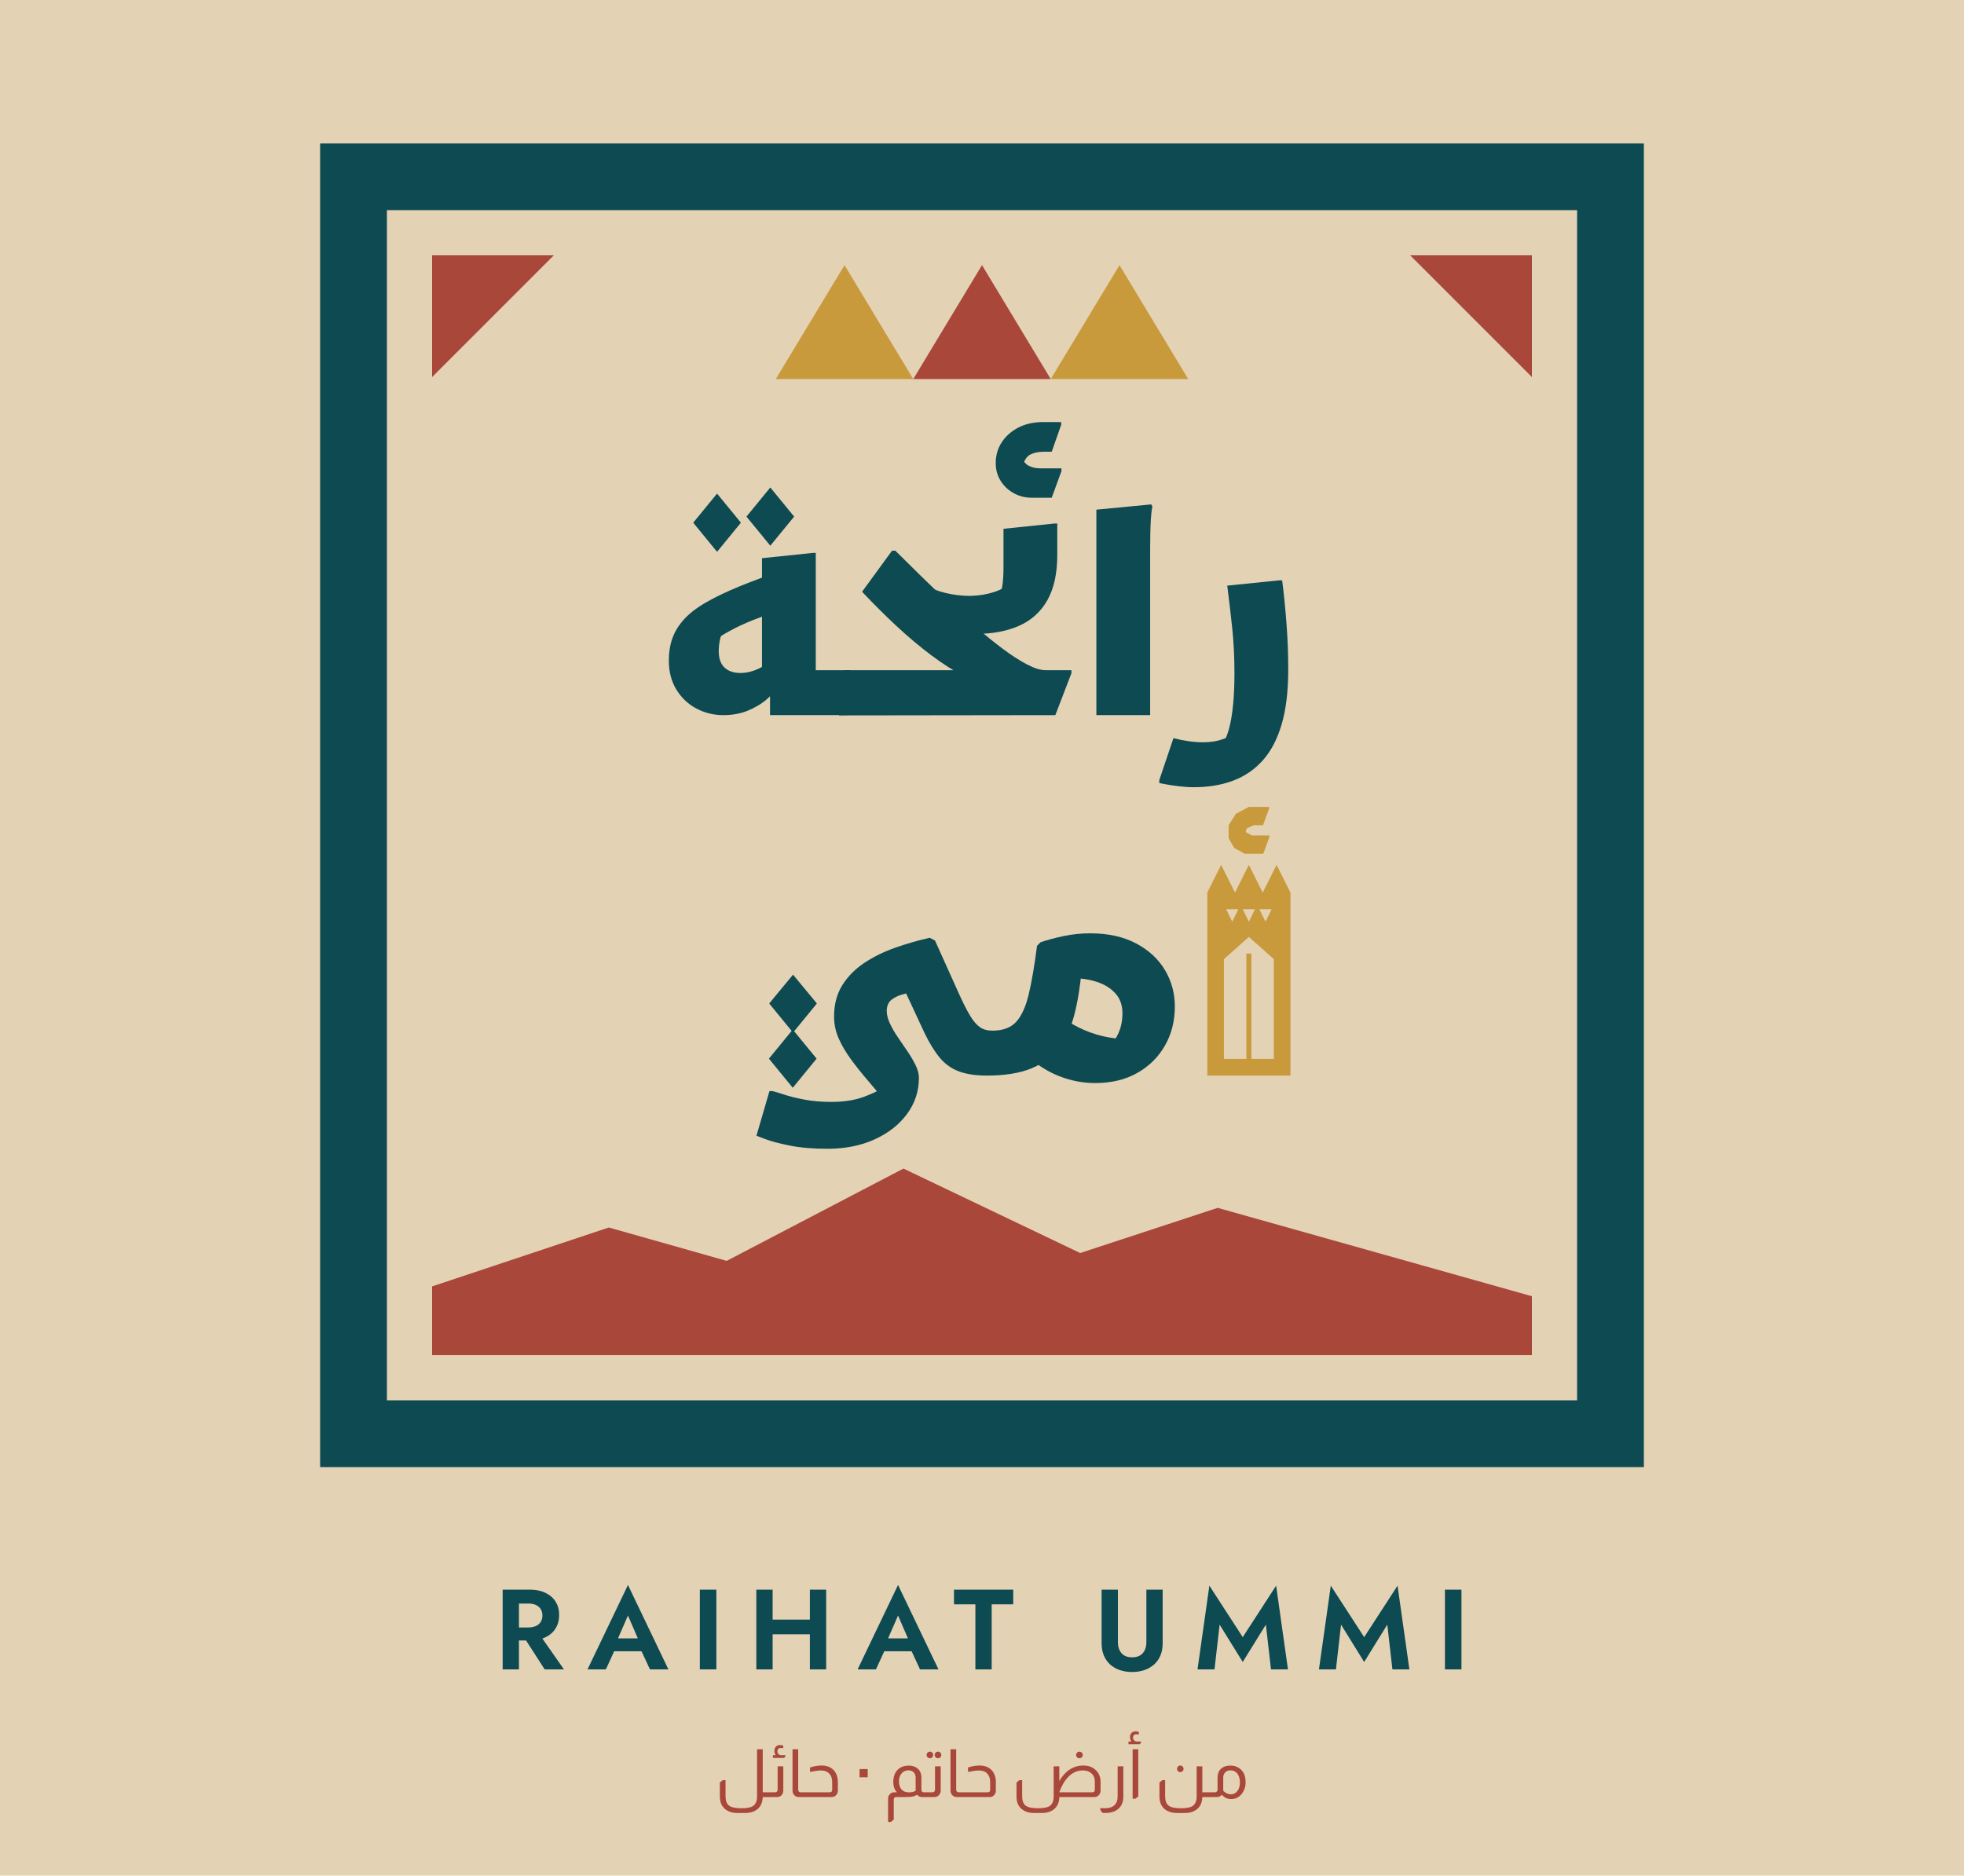
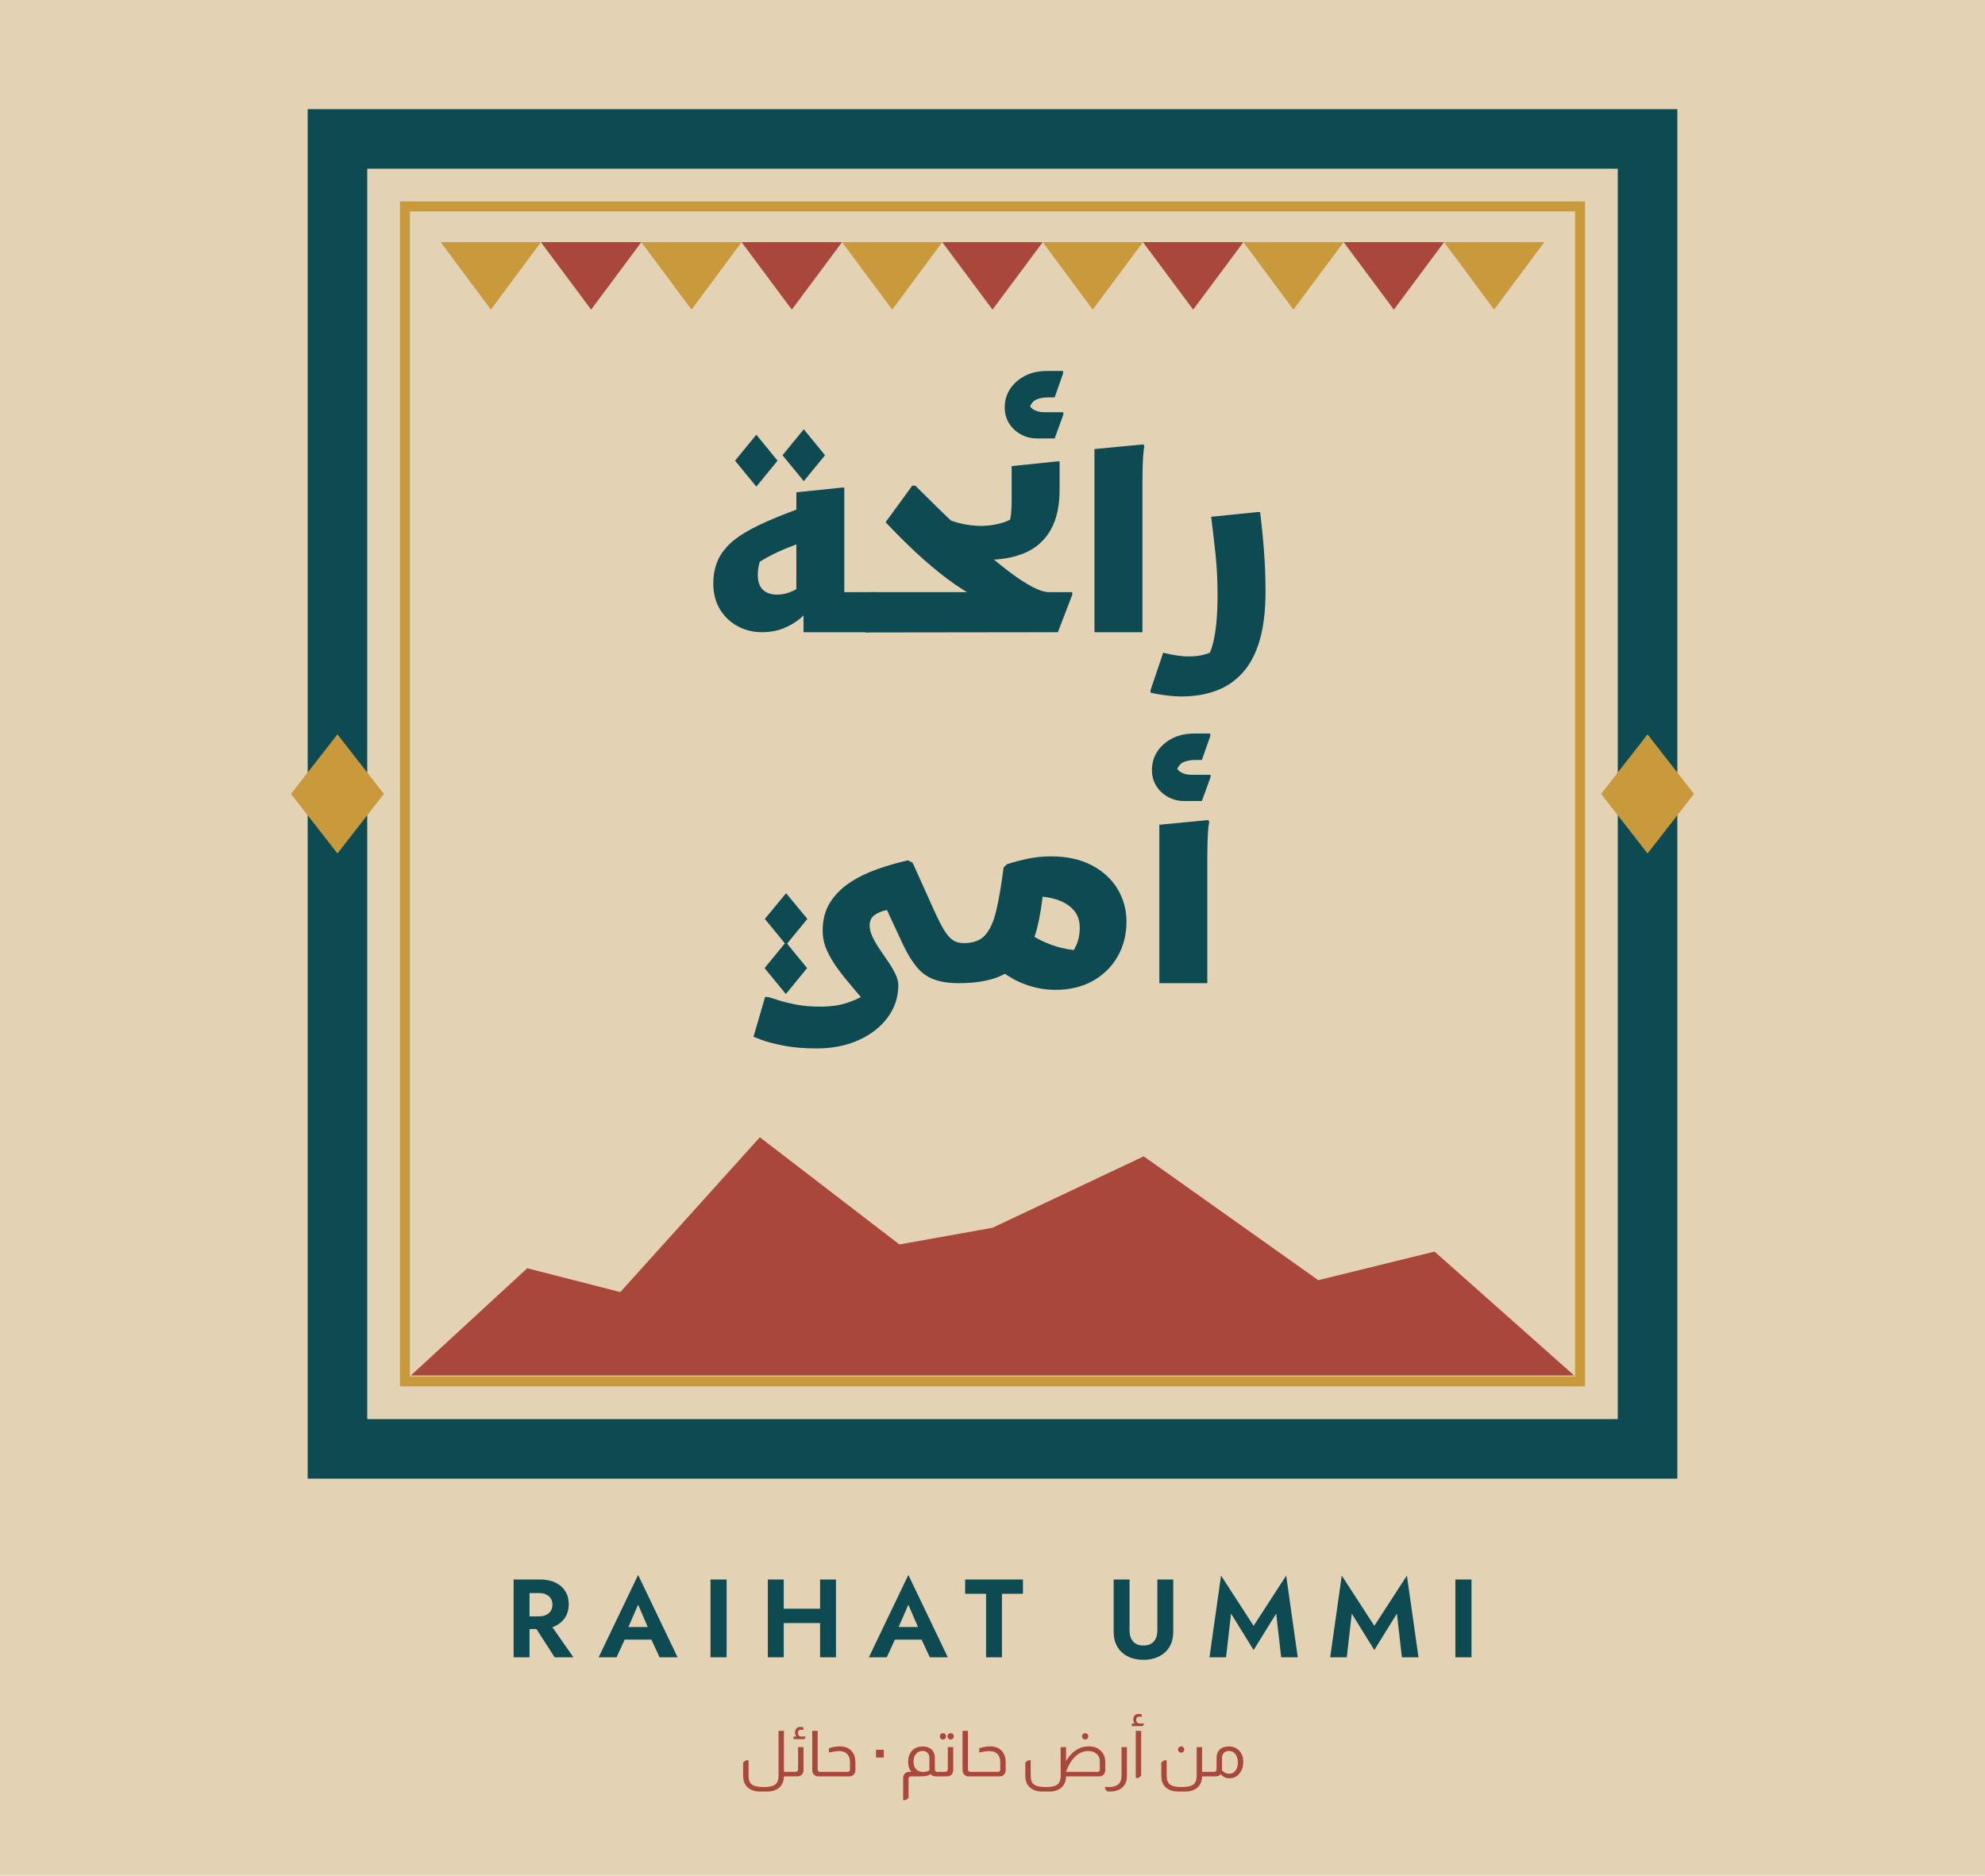
- <svg xmlns="http://www.w3.org/2000/svg" viewBox="0 0 1000 955" width="1000" height="955">
-   <rect width="1000" height="955" fill="#E4D2B5" />
-   <rect x="180" y="90" width="640" height="640" fill="none" stroke="#0D4A52" stroke-width="34" />
-   <polygon points="220,690 220,655 310,625 370,642 460,595 550,638 620,615 780,660 780,690" fill="#A8473A" />
-   <polygon points="220,130 282,130 220,192" fill="#A8473A" />
-   <polygon points="780,130 718,130 780,192" fill="#A8473A" />
-   <polygon points="395.0,193 465.0,193 430.0,135" fill="#C99A3C" />
-   <polygon points="465.0,193 535.0,193 500.0,135" fill="#A8473A" />
-   <polygon points="535.0,193 605.0,193 570.0,135" fill="#C99A3C" />
-   <path d="M396.024 333.624Q390.659 338.424 386.071 340.541Q381.482 342.659 376.965 342.659Q371.882 342.659 368.918 339.906Q365.953 337.153 365.953 331.506Q365.953 327.835 366.941 324.306Q367.929 320.776 369.906 317.953L360.306 328.682Q365.671 324.447 371.388 321.341Q377.106 318.235 382.965 315.906Q388.824 313.576 394.612 311.6L400.824 289.576Q386.706 294.376 376.4 298.612Q366.094 302.847 359.106 306.941Q352.118 311.035 348.094 315.553Q344.071 320.071 342.306 325.153Q340.541 330.235 340.541 336.306Q340.541 344.776 344.353 351.059Q348.165 357.341 354.518 360.729Q360.871 364.118 368.212 364.118Q375.271 364.118 380.706 361.859Q386.141 359.6 389.812 356.565Q393.482 353.529 395.035 350.847ZM430.047 364.118 432.871 361.294V341.247H404.212L415.365 352.259V281.529H413.812L387.976 284.212V350.565L392.071 343.929V364.118ZM392.212 277.859 380.071 263.035 392.212 248.212 404.353 263.035ZM365.106 280.965 352.965 266.141 365.106 251.318 377.247 266.141Z" fill="#0D4A52" />
-   <path d="M532.4 341.247H545.529V342.8L537.341 364.118L427.224 364.259V344.071L430.047 341.247H496.541L490.894 344.353Q482.847 340.118 474.165 333.624Q465.482 327.129 456.518 318.8Q447.553 310.471 438.941 301.294L454.188 280.4H455.882Q461.388 285.906 468.165 292.541Q474.941 299.176 482.212 306.024Q489.482 312.871 496.824 319.224Q504.165 325.576 510.8 330.518Q517.435 335.459 523.012 338.353Q528.588 341.247 532.4 341.247Z" fill="#0D4A52" />
-   <path d="M481.435 320.212 470.706 297.765Q475.365 300.447 481.506 301.929Q487.647 303.412 494.0 303.412Q500.494 303.271 506.212 301.435Q511.929 299.6 515.176 295.788L515.318 305.106L506.847 304.541Q509.671 302.282 510.306 298.541Q510.941 294.8 510.941 288.588V269.247L536.776 266.565H538.329V282.518Q538.329 296.635 533.318 305.529Q528.306 314.424 518.988 318.588Q509.671 322.753 496.965 322.753Q493.153 322.753 489.341 322.047Q485.529 321.341 481.435 320.212ZM506.988 235.788Q506.988 230.0 509.953 225.341Q512.918 220.682 518.353 217.788Q523.788 214.894 531.271 214.894H540.306V216.306L535.506 230.0H531.694Q527.6 230.0 524.776 231.341Q521.953 232.682 520.541 237.624L520.118 232.541Q521.388 235.929 523.859 237.2Q526.329 238.471 529.718 238.471H540.447V239.882L535.506 253.435H525.482Q520.259 253.435 516.024 251.035Q511.788 248.635 509.388 244.682Q506.988 240.729 506.988 235.788Z" fill="#0D4A52" />
-   <path d="M558.235 259.506 586.188 256.824 586.753 257.953Q586.188 260.494 585.976 264.306Q585.765 268.118 585.694 272.071Q585.624 276.024 585.624 278.847V364.118H558.235Z" fill="#0D4A52" />
-   <path d="M597.482 375.835Q601.294 376.824 605.106 377.388Q608.918 377.953 612.447 377.953Q617.953 377.953 622.118 376.541Q626.282 375.129 627.835 373.859L621.624 380.071Q624.165 376.824 625.647 371.529Q627.129 366.235 627.835 358.965Q628.541 351.694 628.541 342.8Q628.541 330.376 627.341 319.224Q626.141 308.071 624.871 298.188L651.129 295.506H652.824Q654.094 305.247 655.012 317.176Q655.929 329.106 655.929 340.824Q655.929 357.482 652.541 368.918Q649.153 380.353 642.8 387.341Q636.447 394.329 627.624 397.576Q618.8 400.824 607.929 400.824Q604.259 400.824 600.165 400.329Q596.071 399.835 593.176 399.271Q590.282 398.706 590.282 398.706V397.153Z" fill="#0D4A52" />
-   <path d="M502.471 547.647Q494.0 547.647 488.282 545.529Q482.565 543.412 478.541 538.612Q474.518 533.812 470.706 525.906L455.6 493.435L469.718 504.447Q465.2 505.012 461.035 505.929Q456.871 506.847 454.188 508.824Q451.506 510.8 451.506 514.753Q451.506 517.718 453.129 521.176Q454.753 524.635 457.224 528.235Q459.694 531.835 462.094 535.365Q464.494 538.894 466.188 542.353Q467.882 545.812 467.882 548.776Q467.882 558.941 461.882 567.129Q455.882 575.318 445.365 580.118Q434.847 584.918 421.294 584.918Q410.282 584.918 402.165 583.294Q394.047 581.671 389.6 579.976Q385.153 578.282 385.153 578.282L391.788 555.553H393.341Q395.176 555.976 399.2 557.318Q403.224 558.659 409.435 559.859Q415.647 561.059 423.271 561.059Q432.871 561.059 439.929 558.447Q446.988 555.835 451.365 552.729L452.071 562.471Q447.129 556.259 442.259 550.612Q437.388 544.965 433.435 539.6Q429.482 534.235 427.082 528.871Q424.682 523.506 424.682 517.576Q424.682 508.259 428.918 501.553Q433.153 494.847 440.212 490.188Q447.271 485.529 455.953 482.494Q464.635 479.459 473.388 477.482L476.071 478.894L488.212 505.859Q491.459 513.059 493.929 517.153Q496.4 521.247 498.941 523.012Q501.482 524.776 505.294 524.776V544.824ZM403.788 525.765 391.647 510.941 403.788 496.259 415.929 510.941ZM403.647 553.859 391.506 539.035 403.647 524.212 415.788 539.035Z" fill="#0D4A52" />
-   <path d="M555.129 475.224Q568.682 475.224 578.353 480.306Q588.024 485.388 593.106 493.859Q598.188 502.329 598.188 512.494Q598.188 523.506 593.176 532.329Q588.165 541.153 579.059 546.306Q569.953 551.459 557.671 551.459Q549.765 551.459 542.212 548.988Q534.659 546.518 528.094 541.788Q521.529 537.059 516.447 529.859L536.776 514.329Q540.729 518.424 546.447 521.671Q552.165 524.918 558.376 526.753Q564.588 528.588 570.235 528.871Q572.776 529.012 573.976 529.012Q575.176 529.012 576.024 528.871L563.176 536.353Q566.424 531.976 568.965 527.106Q571.506 522.235 571.506 515.882Q571.506 509.812 567.976 505.859Q564.447 501.906 558.447 499.929Q552.447 497.953 545.106 498.094L550.753 493.576Q549.624 506.565 547.012 516.659Q544.4 526.753 539.106 533.6Q533.812 540.447 524.988 544.047Q516.165 547.647 502.471 547.647V527.6L505.294 524.776Q513.341 524.776 517.435 520.259Q521.529 515.741 523.788 506.282Q526.047 496.824 528.024 481.576L529.859 479.741Q535.365 477.906 541.788 476.565Q548.212 475.224 555.129 475.224Z" fill="#0D4A52" />
-   <path d="M614.706 547.647V454.471L621.765 440.353L628.824 454.471L635.882 440.353L642.941 454.471L650.0 440.353L657.059 454.471V547.647ZM623.176 539.176H648.588V488.353L635.882 477.059L623.176 488.353ZM634.612 485.529H637.153V539.176H634.612ZM627.412 469.294 630.518 462.941H624.306ZM635.882 469.294 638.988 462.941H632.776ZM644.353 469.294 647.459 462.941H641.247ZM625.576 423.694V420.165L629.247 414.376L635.882 410.847H640.541H646.188V411.694L643.082 420.165H640.824H638.282L634.753 421.859L633.906 424.824L633.624 421.718L634.471 423.835L637.435 425.388H639.553H646.329V426.235L643.224 434.706H637.012H633.765L628.4 431.741L625.576 426.8Z" fill="#C99A3C" />
-   <path d="M265.158 831.092 277.338 850.0H287.14L273.916 831.092ZM255.936 809.4V850.0H264.23V809.4ZM260.982 816.476H269.044Q271.248 816.476 272.843 817.201Q274.438 817.926 275.308 819.289Q276.178 820.652 276.178 822.566Q276.178 824.48 275.308 825.843Q274.438 827.206 272.843 827.931Q271.248 828.656 269.044 828.656H260.982V835.268H269.566Q274.38 835.268 277.744 833.644Q281.108 832.02 282.906 829.091Q284.704 826.162 284.704 822.334Q284.704 818.448 282.906 815.548Q281.108 812.648 277.744 811.024Q274.38 809.4 269.566 809.4H260.982ZM309.122 840.778H330.582L329.596 834.224H310.108ZM319.736 822.566 325.826 836.66 325.71 838.748 330.93 850.0H340.326L319.736 807.022L299.146 850.0H308.484L313.82 838.4L313.646 836.544ZM356.334 809.4V850.0H364.744V809.4ZM387.828 832.136H417.64V824.654H387.828ZM412.362 809.4V850.0H420.656V809.4ZM385.102 809.4V850.0H393.396V809.4ZM446.64 840.778H468.1L467.114 834.224H447.626ZM457.254 822.566 463.344 836.66 463.228 838.748 468.448 850.0H477.844L457.254 807.022L436.664 850.0H446.002L451.338 838.4L451.164 836.544ZM485.732 816.882H496.636V850.0H504.93V816.882H515.892V809.4H485.732ZM560.9 809.4V836.66Q560.9 840.256 562.06 842.982Q563.22 845.708 565.308 847.564Q567.396 849.42 570.238 850.377Q573.08 851.334 576.444 851.334Q579.75 851.334 582.592 850.377Q585.434 849.42 587.551 847.564Q589.668 845.708 590.828 842.982Q591.988 840.256 591.988 836.66V809.4H583.694V836.138Q583.694 839.618 581.867 841.735Q580.04 843.852 576.444 843.852Q572.848 843.852 571.021 841.735Q569.194 839.618 569.194 836.138V809.4ZM620.988 827.206 632.762 846.23 644.536 827.206 647.146 850.0H655.788L649.756 807.37L632.762 833.586L615.768 807.37L609.736 850.0H618.378ZM682.816 827.206 694.59 846.23 706.364 827.206 708.974 850.0H717.616L711.584 807.37L694.59 833.586L677.596 807.37L671.564 850.0H680.206ZM735.712 809.4V850.0H744.122V809.4Z" fill="#0D4A52" />
-   <path d="M388.361 890.656V912.586H390.095V915.0H388.361Q388.259 918.842 385.879 920.984Q383.465 923.126 379.351 923.126H375.577Q371.531 923.126 369.117 921.052Q366.533 918.842 366.533 914.694V907.588L367.995 906.398H369.423V914.626Q369.423 918.026 371.208 919.369Q372.993 920.712 377.447 920.712Q381.697 920.712 383.431 919.556Q385.471 918.162 385.471 914.626V890.656ZM394.991 893.682Q394.311 892.798 394.311 891.54Q394.311 890.146 395.076 889.33Q395.841 888.514 397.167 888.514Q397.949 888.514 398.799 888.786V890.18Q398.153 890.01 397.575 890.01Q395.841 890.01 395.841 891.812Q395.841 892.492 396.249 893.036Q396.793 893.682 397.711 893.682H399.887V894.26L399.241 895.076H393.529V893.682ZM398.833 899.36V911.77Q398.833 913.028 398.017 913.946Q397.099 915.0 395.739 915.0H389.823V912.586H394.651Q395.229 912.586 395.603 912.178Q395.943 911.838 395.943 911.294V899.36ZM406.415 890.656V911.294Q406.415 911.838 406.755 912.212Q407.129 912.586 407.707 912.586H408.149V915.0H406.585Q405.497 915.0 404.681 914.286Q403.525 913.3 403.525 911.77V890.656ZM412.433 899.938Q415.561 898.952 418.281 898.952Q422.497 898.952 424.707 901.57Q426.611 903.814 426.611 907.452V911.77Q426.611 912.926 425.897 913.81Q425.013 915.0 423.551 915.0H407.911V912.586H422.429Q423.721 912.586 423.721 911.294V907.35Q423.721 904.698 422.327 903.168Q420.797 901.468 417.873 901.468Q416.105 901.468 412.433 902.216ZM441.809 900.754V904.936H437.661V900.754ZM456.667 912.586Q454.831 910.648 454.831 907.112Q454.933 903.1 457.245 900.924Q459.285 899.054 462.617 898.986Q465.405 898.986 467.105 900.38Q469.145 902.012 469.145 905.14V911.294Q469.145 911.906 469.485 912.246Q469.757 912.552 470.131 912.586H470.233V915.0H469.383Q468.805 915.0 468.295 914.796Q467.547 914.558 466.935 913.81Q466.017 914.422 464.793 914.728Q463.637 915.0 461.325 915.0H456.361Q455.069 915.0 455.069 916.292V926.492L453.607 927.682H452.179V915.782Q452.179 914.388 453.165 913.436Q454.083 912.586 455.273 912.586ZM466.221 905.14Q466.221 903.61 465.371 902.556Q464.351 901.4 462.549 901.4Q460.407 901.4 459.064 902.947Q457.721 904.494 457.721 906.976Q457.721 909.662 459.047 911.141Q460.373 912.62 462.821 912.62Q464.895 912.62 466.221 911.804ZM473.463 891.88Q474.177 891.88 474.653 892.373Q475.129 892.866 475.129 893.546Q475.129 894.26 474.653 894.753Q474.177 895.246 473.463 895.246Q472.783 895.246 472.29 894.753Q471.797 894.26 471.797 893.546Q471.797 892.866 472.29 892.373Q472.783 891.88 473.463 891.88ZM477.611 891.88Q478.291 891.88 478.784 892.373Q479.277 892.866 479.277 893.546Q479.277 894.26 478.784 894.753Q478.291 895.246 477.611 895.246Q476.897 895.246 476.404 894.753Q475.911 894.26 475.911 893.546Q475.911 892.866 476.404 892.373Q476.897 891.88 477.611 891.88ZM478.971 899.36V911.77Q478.971 913.028 478.155 913.946Q477.237 915.0 475.877 915.0H469.961V912.586H474.789Q475.367 912.586 475.741 912.178Q476.081 911.838 476.081 911.294V899.36ZM486.859 890.656V911.294Q486.859 911.838 487.199 912.212Q487.573 912.586 488.151 912.586H488.593V915.0H487.029Q485.941 915.0 485.125 914.286Q483.969 913.3 483.969 911.77V890.656ZM492.877 899.938Q496.005 898.952 498.725 898.952Q502.941 898.952 505.151 901.57Q507.055 903.814 507.055 907.452V911.77Q507.055 912.926 506.341 913.81Q505.457 915.0 503.995 915.0H488.355V912.586H502.873Q504.165 912.586 504.165 911.294V907.35Q504.165 904.698 502.771 903.168Q501.241 901.468 498.317 901.468Q496.549 901.468 492.877 902.216ZM549.589 891.88Q550.303 891.88 550.796 892.373Q551.289 892.866 551.289 893.546Q551.289 894.26 550.796 894.753Q550.303 895.246 549.589 895.246Q548.909 895.246 548.416 894.753Q547.923 894.26 547.923 893.546Q547.923 892.866 548.416 892.373Q548.909 891.88 549.589 891.88ZM539.355 906.84Q544.013 898.952 551.629 898.952Q555.675 898.952 558.123 901.468Q560.367 903.746 560.367 907.248V911.77Q560.367 913.096 559.483 914.014Q558.599 915.0 557.307 915.0H539.389Q539.287 918.842 536.907 920.984Q534.493 923.126 530.379 923.126H526.605Q522.559 923.126 520.145 921.052Q517.561 918.842 517.561 914.694V907.588L519.023 906.398H520.451V914.626Q520.451 918.026 522.236 919.369Q524.021 920.712 528.509 920.712Q532.725 920.712 534.459 919.556Q536.499 918.162 536.499 914.626L536.465 899.36H539.355ZM557.443 906.942Q557.443 904.766 556.083 903.304Q554.349 901.434 551.153 901.434Q548.229 901.434 545.679 903.236Q541.735 906.024 539.355 912.586H556.185Q557.443 912.586 557.443 911.294ZM571.961 899.36V914.694Q571.961 918.468 569.819 920.644Q568.153 922.344 565.331 922.888Q564.243 923.092 562.951 923.092Q562.135 923.092 561.387 923.058L560.265 921.664V920.576Q561.251 920.712 562.407 920.712Q569.071 920.712 569.071 914.592V899.36ZM576.075 886.712Q575.361 885.794 575.361 884.468Q575.361 883.142 576.143 882.343Q576.925 881.544 578.217 881.544Q579.033 881.544 579.849 881.816V883.21Q579.237 883.04 578.659 883.04Q576.891 883.04 576.891 884.842Q576.891 885.488 577.333 886.032Q577.877 886.712 578.795 886.712H580.971V887.29L580.291 888.106H574.579V886.712ZM579.577 890.656V914.66L578.115 915.85H576.687V890.656ZM600.963 898.952Q601.643 898.952 602.136 899.445Q602.629 899.938 602.629 900.618Q602.629 901.332 602.136 901.825Q601.643 902.318 600.963 902.318Q600.283 902.318 599.79 901.825Q599.297 901.332 599.297 900.618Q599.297 899.938 599.79 899.445Q600.283 898.952 600.963 898.952ZM612.183 899.36V912.586H613.917V915.0H612.183Q612.081 919.046 609.463 921.188Q607.049 923.126 603.173 923.126H599.399Q595.625 923.126 593.245 921.324Q590.355 919.114 590.355 914.694V907.588L591.817 906.398H593.245V914.626Q593.245 918.026 595.03 919.369Q596.815 920.712 601.269 920.712Q605.519 920.712 607.253 919.556Q609.293 918.162 609.293 914.626V899.36ZM619.935 905.14Q619.935 901.672 622.383 900.04Q623.981 898.986 626.633 898.986Q629.863 898.986 632.039 901.196Q634.215 903.406 634.215 907.384Q634.215 911.09 632.039 913.64Q629.999 916.02 626.871 916.02Q623.947 916.02 622.111 913.81Q621.193 915.0 619.663 915.0H613.815V912.586H618.643Q619.187 912.586 619.561 912.212Q619.935 911.838 619.935 911.294ZM622.825 911.804Q624.593 913.606 626.735 913.606Q628.775 913.606 630.05 911.923Q631.325 910.24 631.325 907.554Q631.325 904.562 629.829 902.828Q628.571 901.4 626.497 901.4Q624.933 901.4 623.947 902.318Q622.825 903.372 622.825 905.14Z" fill="#A8473A" />
+ <svg xmlns="http://www.w3.org/2000/svg" viewBox="0 0 1000 945" width="1000" height="945">
+   <rect width="1000" height="945" fill="#E4D2B5" />
+   <rect x="170" y="70" width="660" height="660" fill="none" stroke="#0D4A52" stroke-width="30" />
+   <rect x="204" y="104" width="592" height="592" fill="none" stroke="#C99A3C" stroke-width="5" />
+   <polygon points="222.0,122.0 272.5,122.0 247.3,156.0" fill="#C99A3C" />
+   <polygon points="272.5,122.0 323.1,122.0 297.8,156.0" fill="#A8473A" />
+   <polygon points="323.1,122.0 373.6,122.0 348.4,156.0" fill="#C99A3C" />
+   <polygon points="373.6,122.0 424.2,122.0 398.9,156.0" fill="#A8473A" />
+   <polygon points="424.2,122.0 474.7,122.0 449.5,156.0" fill="#C99A3C" />
+   <polygon points="474.7,122.0 525.3,122.0 500.0,156.0" fill="#A8473A" />
+   <polygon points="525.3,122.0 575.8,122.0 550.5,156.0" fill="#C99A3C" />
+   <polygon points="575.8,122.0 626.4,122.0 601.1,156.0" fill="#A8473A" />
+   <polygon points="626.4,122.0 676.9,122.0 651.6,156.0" fill="#C99A3C" />
+   <polygon points="676.9,122.0 727.5,122.0 702.2,156.0" fill="#A8473A" />
+   <polygon points="727.5,122.0 778.0,122.0 752.7,156.0" fill="#C99A3C" />
+   <polygon points="207.0,693.0 265.6,639.0 312.5,651.0 382.8,573.0 453.1,627.0 500.0,618.6 576.2,582.6 664.1,645.0 722.7,630.6 793.0,693.0" fill="#A8473A" />
+   <path d="M408.285 291.63Q403.553 295.864 399.506 297.732Q395.458 299.6 391.474 299.6Q386.991 299.6 384.375 297.172Q381.76 294.743 381.76 289.762Q381.76 286.525 382.632 283.411Q383.504 280.298 385.247 277.808L376.779 287.272Q381.511 283.536 386.555 280.796Q391.598 278.057 396.766 276.002Q401.934 273.947 407.04 272.204L412.519 252.777Q400.066 257.011 390.975 260.747Q381.885 264.483 375.721 268.094Q369.557 271.706 366.008 275.691Q362.458 279.675 360.902 284.158Q359.345 288.642 359.345 293.996Q359.345 301.468 362.708 307.009Q366.07 312.551 371.674 315.54Q377.277 318.528 383.753 318.528Q389.979 318.528 394.774 316.536Q399.568 314.543 402.806 311.866Q406.043 309.189 407.413 306.823ZM438.296 318.528 440.787 316.038V298.355H415.508L425.345 308.068V245.679H423.975L401.187 248.045V306.574L404.798 300.721V318.528ZM404.923 242.442 394.213 229.366 404.923 216.291 415.632 229.366ZM381.013 245.181 370.304 232.106 381.013 219.03 391.723 232.106Z" fill="#0D4A52" />
+   <path d="M528.579 298.355H540.16V299.725L532.938 318.528L435.806 318.653V300.845L438.296 298.355H496.949L491.968 301.094Q484.87 297.358 477.211 291.63Q469.553 285.902 461.645 278.555Q453.738 271.208 446.142 263.113L459.591 244.683H461.085Q465.942 249.54 471.919 255.392Q477.896 261.245 484.309 267.285Q490.723 273.325 497.198 278.928Q503.674 284.532 509.526 288.891Q515.379 293.249 520.298 295.802Q525.217 298.355 528.579 298.355Z" fill="#0D4A52" />
+   <path d="M483.625 279.8 474.16 260.0Q478.27 262.366 483.687 263.674Q489.104 264.981 494.708 264.981Q500.436 264.857 505.479 263.238Q510.523 261.619 513.387 258.257L513.511 266.475L506.04 265.977Q508.53 263.985 509.091 260.685Q509.651 257.385 509.651 251.906V234.845L532.44 232.479H533.809V246.551Q533.809 259.004 529.389 266.849Q524.968 274.694 516.749 278.368Q508.53 282.042 497.323 282.042Q493.96 282.042 490.598 281.419Q487.236 280.796 483.625 279.8ZM506.164 205.332Q506.164 200.226 508.779 196.117Q511.394 192.008 516.189 189.455Q520.983 186.902 527.583 186.902H535.553V188.147L531.319 200.226H527.957Q524.345 200.226 521.855 201.409Q519.364 202.592 518.119 206.951L517.745 202.468Q518.866 205.457 521.045 206.577Q523.225 207.698 526.213 207.698H535.677V208.943L531.319 220.898H522.477Q517.87 220.898 514.134 218.781Q510.398 216.664 508.281 213.177Q506.164 209.691 506.164 205.332Z" fill="#0D4A52" />
+   <path d="M551.368 226.253 576.025 223.887 576.523 224.883Q576.025 227.125 575.838 230.487Q575.651 233.849 575.589 237.336Q575.526 240.823 575.526 243.313V318.528H551.368Z" fill="#0D4A52" />
+   <path d="M585.987 328.864Q589.349 329.736 592.711 330.234Q596.074 330.732 599.187 330.732Q604.043 330.732 607.717 329.487Q611.391 328.242 612.76 327.121L607.281 332.6Q609.523 329.736 610.83 325.066Q612.138 320.396 612.76 313.983Q613.383 307.57 613.383 299.725Q613.383 288.766 612.325 278.928Q611.266 269.091 610.145 260.374L633.308 258.008H634.802Q635.923 266.6 636.732 277.123Q637.542 287.645 637.542 297.981Q637.542 312.675 634.553 322.762Q631.564 332.849 625.96 339.013Q620.357 345.177 612.574 348.042Q604.791 350.906 595.202 350.906Q591.964 350.906 588.353 350.47Q584.742 350.034 582.189 349.536Q579.636 349.038 579.636 349.038V347.668Z" fill="#0D4A52" />
+   <path d="M483.064 495.358Q475.592 495.358 470.549 493.491Q465.506 491.623 461.957 487.389Q458.408 483.155 455.045 476.181L441.721 447.54L454.174 457.253Q450.189 457.751 446.515 458.56Q442.842 459.37 440.475 461.113Q438.109 462.857 438.109 466.343Q438.109 468.958 439.542 472.009Q440.974 475.06 443.153 478.236Q445.332 481.411 447.449 484.525Q449.566 487.638 451.06 490.689Q452.555 493.74 452.555 496.355Q452.555 505.321 447.262 512.543Q441.97 519.766 432.692 524.0Q423.415 528.234 411.46 528.234Q401.747 528.234 394.587 526.802Q387.426 525.37 383.504 523.875Q379.581 522.381 379.581 522.381L385.434 502.332H386.804Q388.423 502.706 391.972 503.889Q395.521 505.072 401.0 506.13Q406.479 507.189 413.204 507.189Q421.672 507.189 427.898 504.885Q434.125 502.581 437.985 499.842L438.608 508.434Q434.249 502.955 429.953 497.974Q425.657 492.992 422.17 488.26Q418.683 483.528 416.566 478.796Q414.449 474.064 414.449 468.834Q414.449 460.615 418.185 454.7Q421.921 448.785 428.147 444.675Q434.374 440.566 442.032 437.889Q449.691 435.211 457.411 433.468L459.777 434.713L470.487 458.498Q473.351 464.849 475.53 468.46Q477.709 472.072 479.951 473.628Q482.192 475.185 485.555 475.185V492.868ZM396.019 476.057 385.309 462.981 396.019 450.03 406.728 462.981ZM395.894 500.838 385.185 487.762 395.894 474.687 406.604 487.762Z" fill="#0D4A52" />
+   <path d="M529.513 431.475Q541.468 431.475 549.998 435.958Q558.528 440.442 563.011 447.913Q567.494 455.385 567.494 464.351Q567.494 474.064 563.074 481.847Q558.653 489.63 550.621 494.175Q542.589 498.721 531.755 498.721Q524.781 498.721 518.119 496.542Q511.457 494.362 505.666 490.191Q499.875 486.019 495.392 479.668L513.325 465.97Q516.811 469.581 521.855 472.445Q526.898 475.309 532.377 476.928Q537.857 478.547 542.838 478.796Q545.079 478.921 546.138 478.921Q547.196 478.921 547.943 478.796L536.611 485.396Q539.475 481.536 541.717 477.24Q543.958 472.943 543.958 467.34Q543.958 461.985 540.845 458.498Q537.732 455.011 532.44 453.268Q527.147 451.525 520.672 451.649L525.653 447.664Q524.657 459.121 522.353 468.025Q520.049 476.928 515.379 482.968Q510.709 489.008 502.926 492.183Q495.143 495.358 483.064 495.358V477.675L485.555 475.185Q492.653 475.185 496.264 471.2Q499.875 467.215 501.868 458.872Q503.86 450.528 505.604 437.079L507.223 435.46Q512.079 433.842 517.745 432.658Q523.411 431.475 529.513 431.475Z" fill="#0D4A52" />
+   <path d="M584.057 415.536 608.713 413.17 609.211 414.166Q608.713 416.408 608.526 419.77Q608.34 423.132 608.277 426.619Q608.215 430.106 608.215 432.596V495.358H584.057ZM580.321 388.015Q580.321 382.909 582.936 378.8Q585.551 374.691 590.345 372.138Q595.14 369.585 601.74 369.585H609.709V370.83L605.475 382.909H602.113Q598.502 382.909 596.011 384.092Q593.521 385.275 592.275 389.634L591.902 385.151Q593.023 388.14 595.202 389.26Q597.381 390.381 600.37 390.381H609.834V391.626L605.475 403.581H596.634Q592.026 403.581 588.291 401.464Q584.555 399.347 582.438 395.86Q580.321 392.374 580.321 388.015Z" fill="#0D4A52" />
+   <polygon points="170.0,370.0 193.4,400.0 170.0,430.0 146.6,400.0" fill="#C99A3C" />
+   <polygon points="830.0,370.0 853.4,400.0 830.0,430.0 806.6,400.0" fill="#C99A3C" />
+   <path d="M267.656 816.744 279.416 835.0H288.88L276.112 816.744ZM258.752 795.8V835.0H266.76V795.8ZM263.624 802.632H271.408Q273.536 802.632 275.076 803.332Q276.616 804.032 277.456 805.348Q278.296 806.664 278.296 808.512Q278.296 810.36 277.456 811.676Q276.616 812.992 275.076 813.692Q273.536 814.392 271.408 814.392H263.624V820.776H271.912Q276.56 820.776 279.808 819.208Q283.056 817.64 284.792 814.812Q286.528 811.984 286.528 808.288Q286.528 804.536 284.792 801.736Q283.056 798.936 279.808 797.368Q276.56 795.8 271.912 795.8H263.624ZM311.224 826.096H331.944L330.992 819.768H312.176ZM321.472 808.512 327.352 822.12 327.24 824.136 332.28 835.0H341.352L321.472 793.504L301.592 835.0H310.608L315.76 823.8L315.592 822.008ZM357.928 795.8V835.0H366.048V795.8ZM389.456 817.752H418.24V810.528H389.456ZM413.144 795.8V835.0H421.152V795.8ZM386.824 795.8V835.0H394.832V795.8ZM447.36 826.096H468.08L467.128 819.768H448.312ZM457.608 808.512 463.488 822.12 463.376 824.136 468.416 835.0H477.488L457.608 793.504L437.728 835.0H446.744L451.896 823.8L451.728 822.008ZM486.224 803.024H496.752V835.0H504.76V803.024H515.344V795.8H486.224ZM561.04 795.8V822.12Q561.04 825.592 562.16 828.224Q563.28 830.856 565.296 832.648Q567.312 834.44 570.056 835.364Q572.8 836.288 576.048 836.288Q579.24 836.288 581.984 835.364Q584.728 834.44 586.772 832.648Q588.816 830.856 589.936 828.224Q591.056 825.592 591.056 822.12V795.8H583.048V821.616Q583.048 824.976 581.284 827.02Q579.52 829.064 576.048 829.064Q572.576 829.064 570.812 827.02Q569.048 824.976 569.048 821.616V795.8ZM620.176 812.992 631.544 831.36 642.912 812.992 645.432 835.0H653.776L647.952 793.84L631.544 819.152L615.136 793.84L609.312 835.0H617.656ZM680.992 812.992 692.36 831.36 703.728 812.992 706.248 835.0H714.592L708.768 793.84L692.36 819.152L675.952 793.84L670.128 835.0H678.472ZM733.184 795.8V835.0H741.304V795.8Z" fill="#0D4A52" />
+   <path d="M394.928 872.088V892.728H396.56V895.0H394.928Q394.832 898.616 392.592 900.632Q390.32 902.648 386.448 902.648H382.896Q379.088 902.648 376.816 900.696Q374.384 898.616 374.384 894.712V888.024L375.76 886.904H377.104V894.648Q377.104 897.848 378.784 899.112Q380.464 900.376 384.656 900.376Q388.656 900.376 390.288 899.288Q392.208 897.976 392.208 894.648V872.088ZM401.168 874.936Q400.528 874.104 400.528 872.92Q400.528 871.608 401.248 870.84Q401.968 870.072 403.216 870.072Q403.952 870.072 404.752 870.328V871.64Q404.144 871.48 403.6 871.48Q401.968 871.48 401.968 873.176Q401.968 873.816 402.352 874.328Q402.864 874.936 403.728 874.936H405.776V875.48L405.168 876.248H399.792V874.936ZM404.784 880.28V891.96Q404.784 893.144 404.016 894.008Q403.152 895.0 401.872 895.0H396.304V892.728H400.848Q401.392 892.728 401.744 892.344Q402.064 892.024 402.064 891.512V880.28ZM411.92 872.088V891.512Q411.92 892.024 412.24 892.376Q412.592 892.728 413.136 892.728H413.552V895.0H412.08Q411.056 895.0 410.288 894.328Q409.2 893.4 409.2 891.96V872.088ZM417.584 880.824Q420.528 879.896 423.088 879.896Q427.056 879.896 429.136 882.36Q430.928 884.472 430.928 887.896V891.96Q430.928 893.048 430.256 893.88Q429.424 895.0 428.048 895.0H413.328V892.728H426.992Q428.208 892.728 428.208 891.512V887.8Q428.208 885.304 426.896 883.864Q425.456 882.264 422.704 882.264Q421.04 882.264 417.584 882.968ZM445.232 881.592V885.528H441.328V881.592ZM459.216 892.728Q457.488 890.904 457.488 887.576Q457.584 883.8 459.76 881.752Q461.68 879.992 464.816 879.928Q467.44 879.928 469.04 881.24Q470.96 882.776 470.96 885.72V891.512Q470.96 892.088 471.28 892.408Q471.536 892.696 471.888 892.728H471.984V895.0H471.184Q470.64 895.0 470.16 894.808Q469.456 894.584 468.88 893.88Q468.016 894.456 466.864 894.744Q465.776 895.0 463.6 895.0H458.928Q457.712 895.0 457.712 896.216V905.816L456.336 906.936H454.992V895.736Q454.992 894.424 455.92 893.528Q456.784 892.728 457.904 892.728ZM468.208 885.72Q468.208 884.28 467.408 883.288Q466.448 882.2 464.752 882.2Q462.736 882.2 461.472 883.656Q460.208 885.112 460.208 887.448Q460.208 889.976 461.456 891.368Q462.704 892.76 465.008 892.76Q466.96 892.76 468.208 891.992ZM475.024 873.24Q475.696 873.24 476.144 873.704Q476.592 874.168 476.592 874.808Q476.592 875.48 476.144 875.944Q475.696 876.408 475.024 876.408Q474.384 876.408 473.92 875.944Q473.456 875.48 473.456 874.808Q473.456 874.168 473.92 873.704Q474.384 873.24 475.024 873.24ZM478.928 873.24Q479.568 873.24 480.032 873.704Q480.496 874.168 480.496 874.808Q480.496 875.48 480.032 875.944Q479.568 876.408 478.928 876.408Q478.256 876.408 477.792 875.944Q477.328 875.48 477.328 874.808Q477.328 874.168 477.792 873.704Q478.256 873.24 478.928 873.24ZM480.208 880.28V891.96Q480.208 893.144 479.44 894.008Q478.576 895.0 477.296 895.0H471.728V892.728H476.272Q476.816 892.728 477.168 892.344Q477.488 892.024 477.488 891.512V880.28ZM487.632 872.088V891.512Q487.632 892.024 487.952 892.376Q488.304 892.728 488.848 892.728H489.264V895.0H487.792Q486.768 895.0 486.0 894.328Q484.912 893.4 484.912 891.96V872.088ZM493.296 880.824Q496.24 879.896 498.8 879.896Q502.768 879.896 504.848 882.36Q506.64 884.472 506.64 887.896V891.96Q506.64 893.048 505.968 893.88Q505.136 895.0 503.76 895.0H489.04V892.728H502.704Q503.92 892.728 503.92 891.512V887.8Q503.92 885.304 502.608 883.864Q501.168 882.264 498.416 882.264Q496.752 882.264 493.296 882.968ZM546.672 873.24Q547.344 873.24 547.808 873.704Q548.272 874.168 548.272 874.808Q548.272 875.48 547.808 875.944Q547.344 876.408 546.672 876.408Q546.032 876.408 545.568 875.944Q545.104 875.48 545.104 874.808Q545.104 874.168 545.568 873.704Q546.032 873.24 546.672 873.24ZM537.04 887.32Q541.424 879.896 548.592 879.896Q552.4 879.896 554.704 882.264Q556.816 884.408 556.816 887.704V891.96Q556.816 893.208 555.984 894.072Q555.152 895.0 553.936 895.0H537.072Q536.976 898.616 534.736 900.632Q532.464 902.648 528.592 902.648H525.04Q521.232 902.648 518.96 900.696Q516.528 898.616 516.528 894.712V888.024L517.904 886.904H519.248V894.648Q519.248 897.848 520.928 899.112Q522.608 900.376 526.832 900.376Q530.8 900.376 532.432 899.288Q534.352 897.976 534.352 894.648L534.32 880.28H537.04ZM554.064 887.416Q554.064 885.368 552.784 883.992Q551.152 882.232 548.144 882.232Q545.392 882.232 542.992 883.928Q539.28 886.552 537.04 892.728H552.88Q554.064 892.728 554.064 891.512ZM567.728 880.28V894.712Q567.728 898.264 565.712 900.312Q564.144 901.912 561.488 902.424Q560.464 902.616 559.248 902.616Q558.48 902.616 557.776 902.584L556.72 901.272V900.248Q557.648 900.376 558.736 900.376Q565.008 900.376 565.008 894.616V880.28ZM571.6 868.376Q570.928 867.512 570.928 866.264Q570.928 865.016 571.664 864.264Q572.4 863.512 573.616 863.512Q574.384 863.512 575.152 863.768V865.08Q574.576 864.92 574.032 864.92Q572.368 864.92 572.368 866.616Q572.368 867.224 572.784 867.736Q573.296 868.376 574.16 868.376H576.208V868.92L575.568 869.688H570.192V868.376ZM574.896 872.088V894.68L573.52 895.8H572.176V872.088ZM595.024 879.896Q595.664 879.896 596.128 880.36Q596.592 880.824 596.592 881.464Q596.592 882.136 596.128 882.6Q595.664 883.064 595.024 883.064Q594.384 883.064 593.92 882.6Q593.456 882.136 593.456 881.464Q593.456 880.824 593.92 880.36Q594.384 879.896 595.024 879.896ZM605.584 880.28V892.728H607.216V895.0H605.584Q605.488 898.808 603.024 900.824Q600.752 902.648 597.104 902.648H593.552Q590.0 902.648 587.76 900.952Q585.04 898.872 585.04 894.712V888.024L586.416 886.904H587.76V894.648Q587.76 897.848 589.44 899.112Q591.12 900.376 595.312 900.376Q599.312 900.376 600.944 899.288Q602.864 897.976 602.864 894.648V880.28ZM612.88 885.72Q612.88 882.456 615.184 880.92Q616.688 879.928 619.184 879.928Q622.224 879.928 624.272 882.008Q626.32 884.088 626.32 887.832Q626.32 891.32 624.272 893.72Q622.352 895.96 619.408 895.96Q616.656 895.96 614.928 893.88Q614.064 895.0 612.624 895.0H607.12V892.728H611.664Q612.176 892.728 612.528 892.376Q612.88 892.024 612.88 891.512ZM615.6 891.992Q617.264 893.688 619.28 893.688Q621.2 893.688 622.4 892.104Q623.6 890.52 623.6 887.992Q623.6 885.176 622.192 883.544Q621.008 882.2 619.056 882.2Q617.584 882.2 616.656 883.064Q615.6 884.056 615.6 885.72Z" fill="#A8473A" />
</svg>
